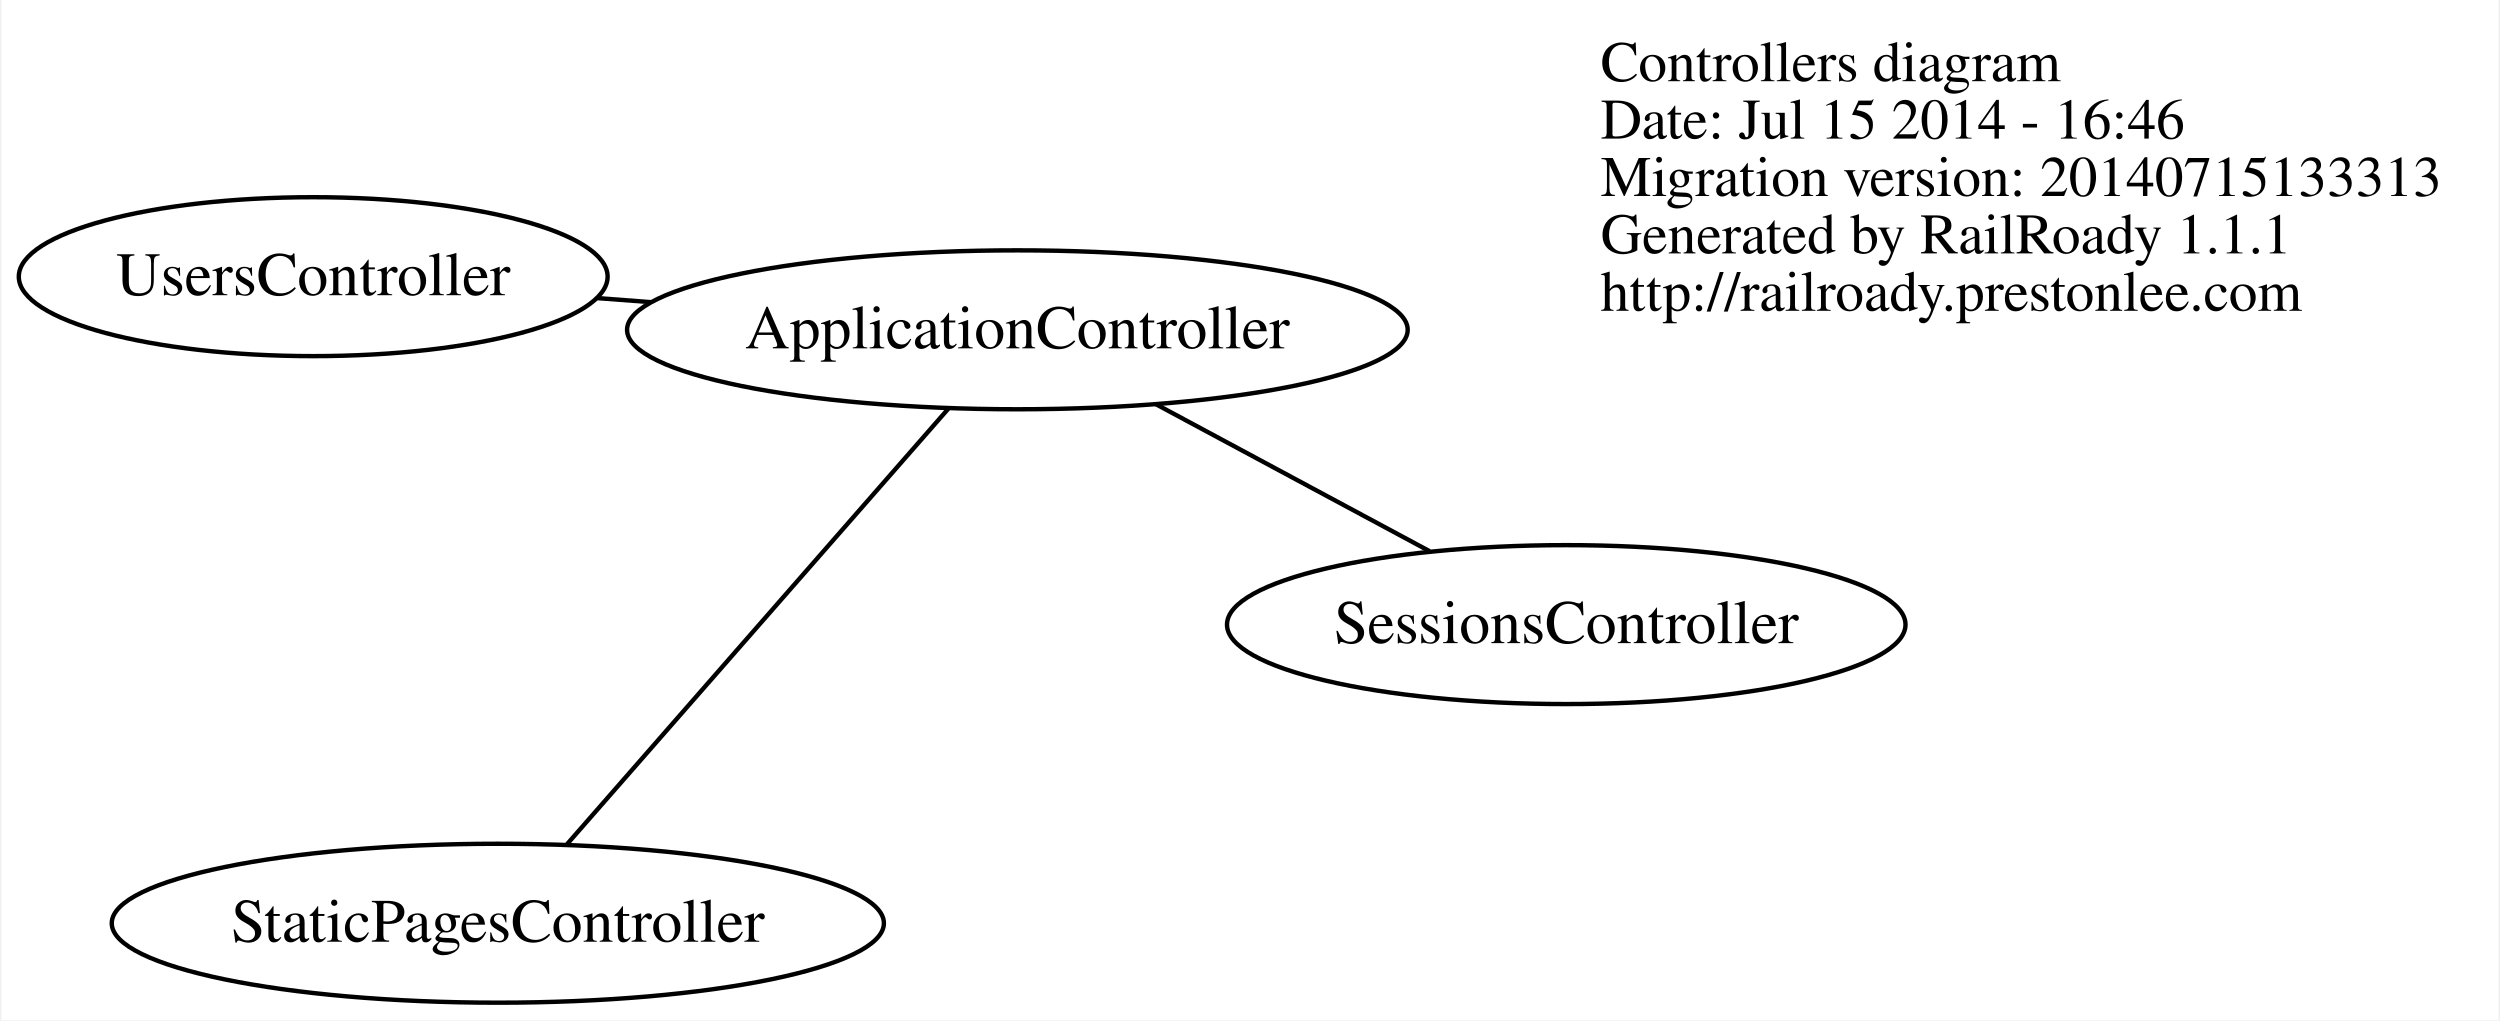
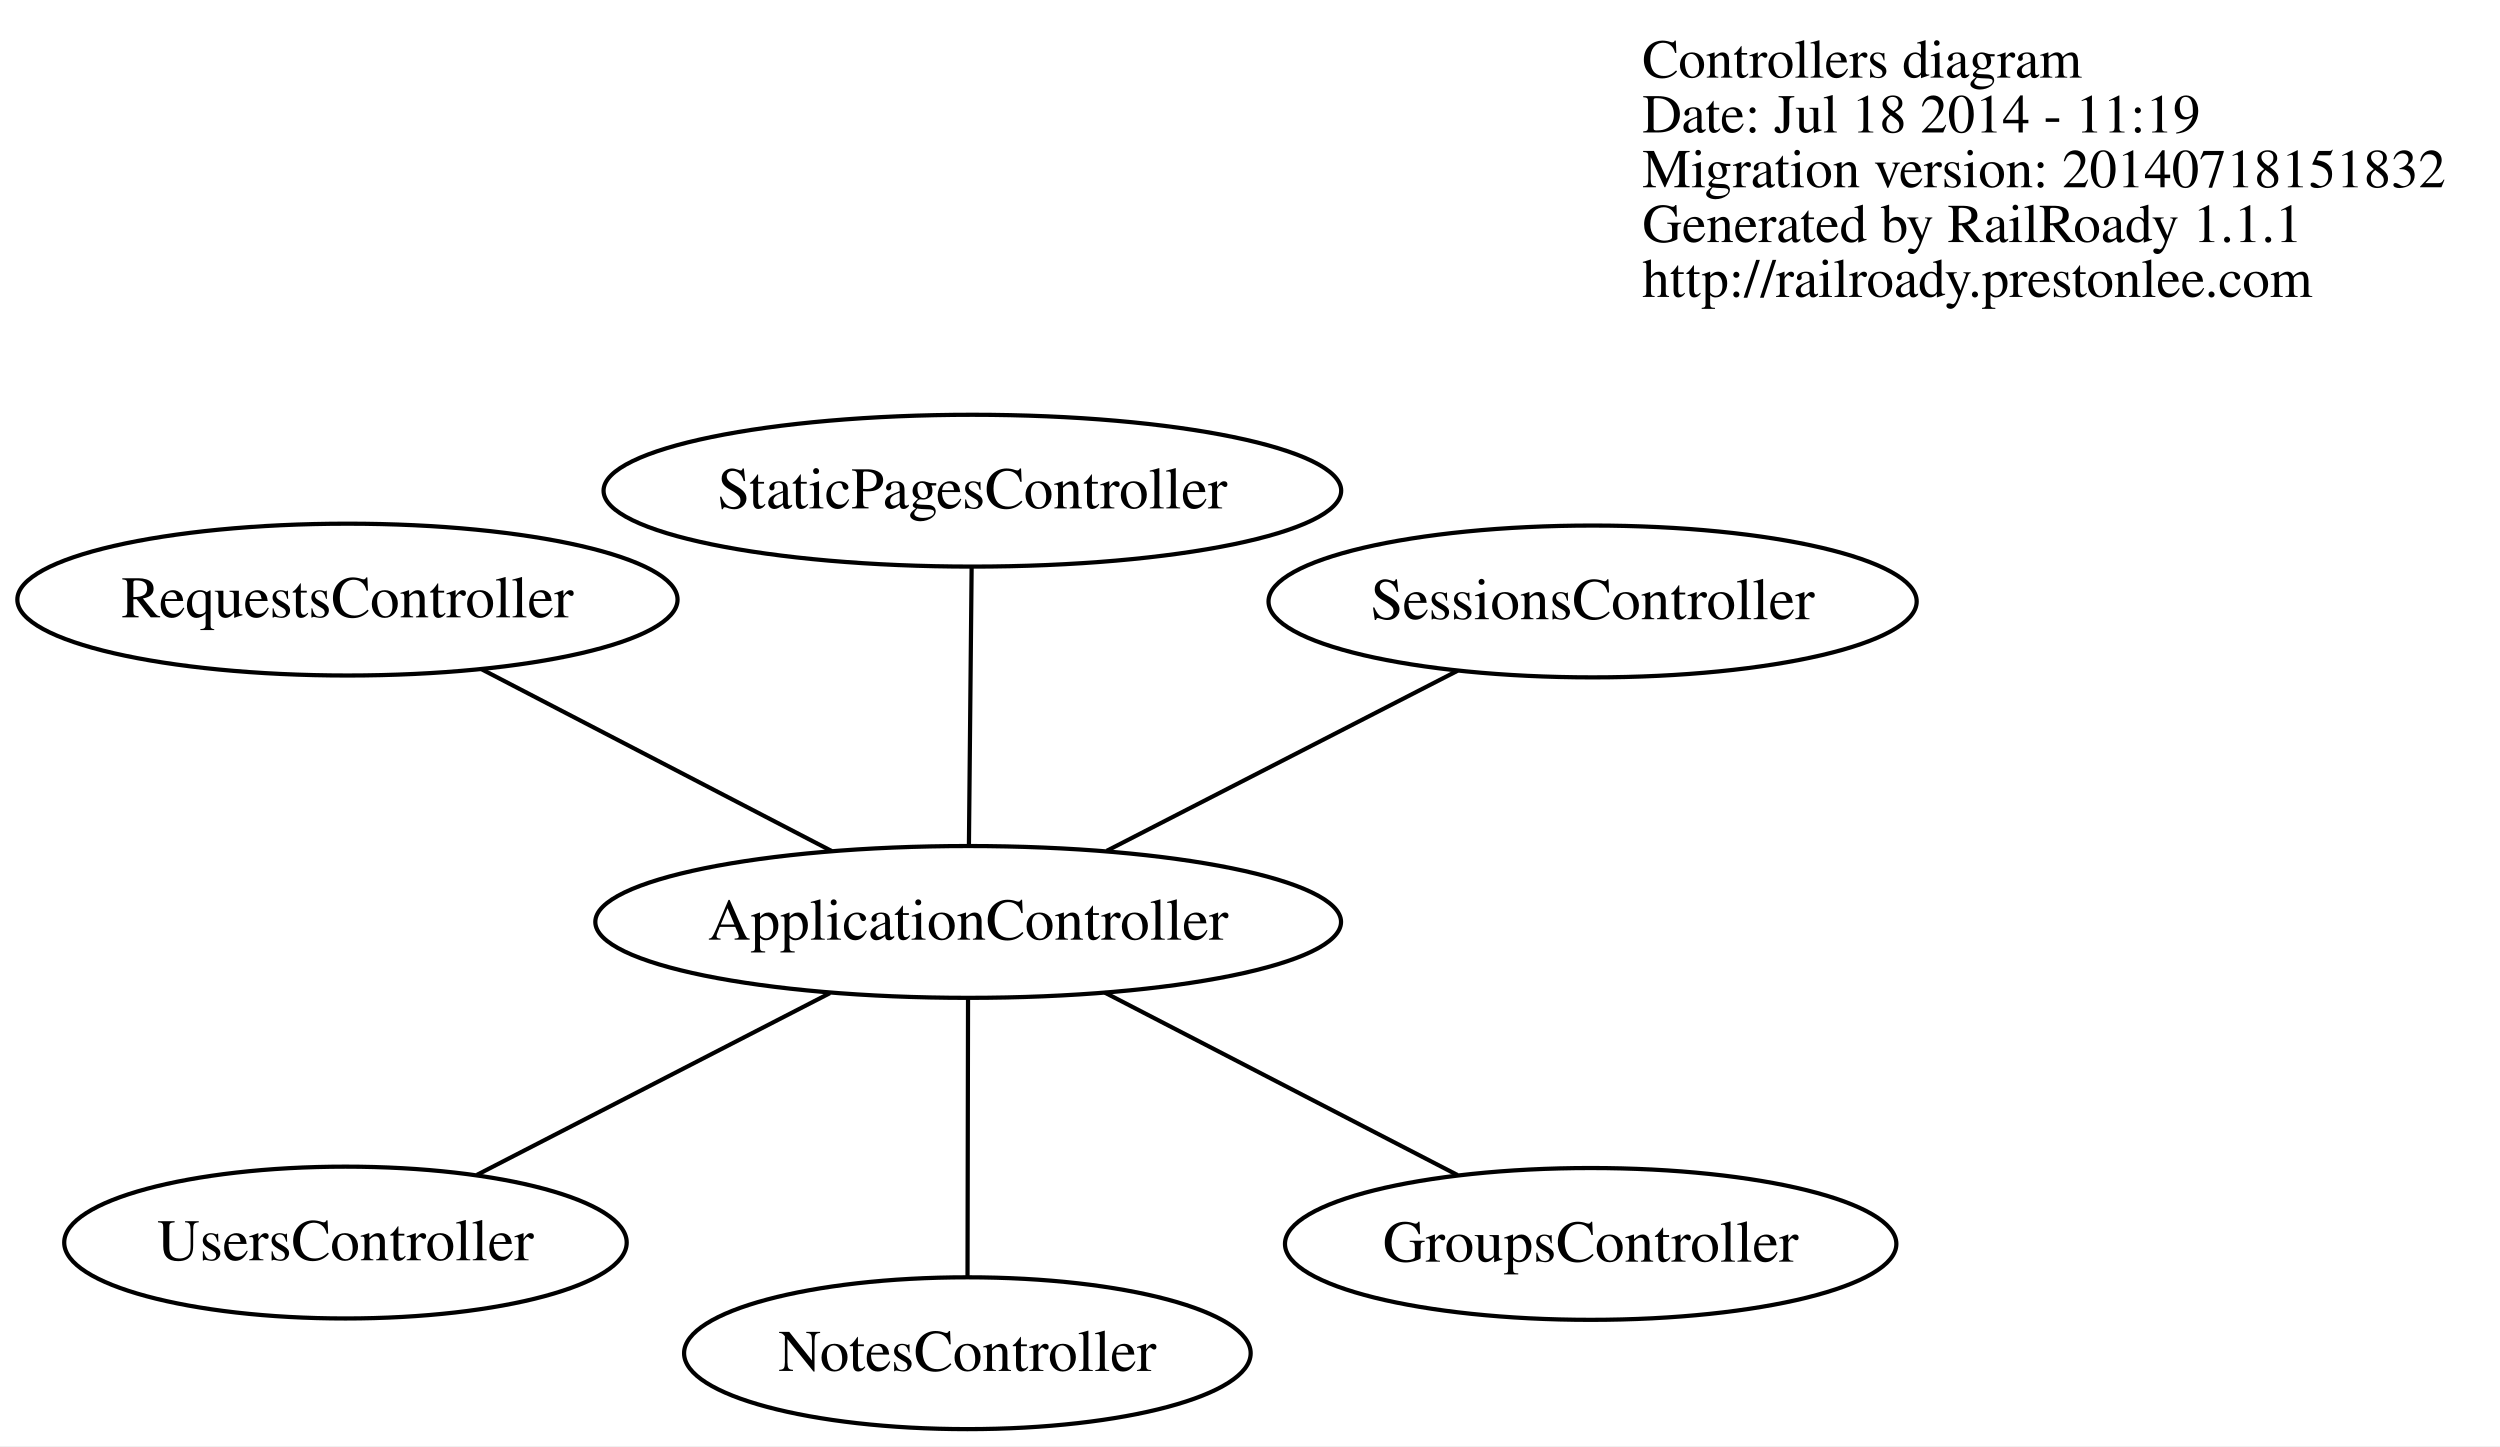
- <svg xmlns="http://www.w3.org/2000/svg" width="566pt" height="231pt" viewBox="0.00 0.00 565.61 231.13">
-   <g id="graph0" class="graph" transform="scale(1 1) rotate(0) translate(228.926 127.5)">
-     <polygon fill="white" stroke="none" points="-228.926,103.635 -228.926,-127.5 336.688,-127.5 336.688,103.635 -228.926,103.635" />
+ <svg xmlns="http://www.w3.org/2000/svg" width="593pt" height="343pt" viewBox="0.00 0.00 592.82 342.88">
+   <g id="graph0" class="graph" transform="scale(1 1) rotate(0) translate(236.132 222.5)">
+     <polygon fill="white" stroke="none" points="-236.132,120.379 -236.132,-222.5 356.688,-222.5 356.688,120.379 -236.132,120.379" />
    <g id="node1" class="node">
-       <text text-anchor="start" x="133.312" y="-109.1" font-family="Times,serif" font-size="13.00">Controllers diagram</text>
-       <text text-anchor="start" x="133.312" y="-96.1" font-family="Times,serif" font-size="13.00">Date: Jul 15 2014 - 16:46</text>
-       <text text-anchor="start" x="133.312" y="-83.1" font-family="Times,serif" font-size="13.00">Migration version: 20140715133313</text>
-       <text text-anchor="start" x="133.312" y="-70.1" font-family="Times,serif" font-size="13.00">Generated by RailRoady 1.1.1</text>
-       <text text-anchor="start" x="133.312" y="-57.1" font-family="Times,serif" font-size="13.00">http://railroady.prestonlee.com</text>
+       <text text-anchor="start" x="153.312" y="-204.1" font-family="Times,serif" font-size="13.00">Controllers diagram</text>
+       <text text-anchor="start" x="153.312" y="-191.1" font-family="Times,serif" font-size="13.00">Date: Jul 18 2014 - 11:19</text>
+       <text text-anchor="start" x="153.312" y="-178.1" font-family="Times,serif" font-size="13.00">Migration version: 20140718151832</text>
+       <text text-anchor="start" x="153.312" y="-165.1" font-family="Times,serif" font-size="13.00">Generated by RailRoady 1.1.1</text>
+       <text text-anchor="start" x="153.312" y="-152.1" font-family="Times,serif" font-size="13.00">http://railroady.prestonlee.com</text>
    </g>
    <g id="node2" class="node">
-       <ellipse fill="none" stroke="black" cx="1.183" cy="-52.789" rx="88.417" ry="18" />
-       <text text-anchor="middle" x="1.183" y="-48.589" font-family="Times,serif" font-size="14.00">ApplicationController</text>
+       <ellipse fill="none" stroke="black" cx="-6.551" cy="-3.89" rx="88.417" ry="18" />
+       <text text-anchor="middle" x="-6.551" y="0.31" font-family="Times,serif" font-size="14.00">ApplicationController</text>
    </g>
    <g id="node3" class="node">
-       <ellipse fill="none" stroke="black" cx="125.519" cy="13.99" rx="76.85" ry="18" />
-       <text text-anchor="middle" x="125.519" y="18.19" font-family="Times,serif" font-size="14.00">SessionsController</text>
+       <ellipse fill="none" stroke="black" cx="141.06" cy="72.463" rx="72.489" ry="18" />
+       <text text-anchor="middle" x="141.06" y="76.663" font-family="Times,serif" font-size="14.00">GroupsController</text>
    </g>
    <g id="edge1" class="edge">
-       <path fill="none" stroke="black" d="M32.558,-35.938C51.55,-25.737 75.672,-12.782 94.584,-2.624" />
+       <path fill="none" stroke="black" d="M25.843,12.866C50.709,25.728 84.847,43.386 109.502,56.139" />
    </g>
    <g id="node4" class="node">
-       <ellipse fill="none" stroke="black" cx="-116.509" cy="81.635" rx="87.457" ry="18" />
-       <text text-anchor="middle" x="-116.509" y="85.835" font-family="Times,serif" font-size="14.00">StaticPagesController</text>
+       <ellipse fill="none" stroke="black" cx="-6.741" cy="98.379" rx="67.177" ry="18" />
+       <text text-anchor="middle" x="-6.741" y="102.579" font-family="Times,serif" font-size="14.00">NotesController</text>
    </g>
    <g id="edge2" class="edge">
-       <path fill="none" stroke="black" d="M-14.445,-34.938C-36.956,-9.228 -78.269,37.959 -100.815,63.711" />
+       <path fill="none" stroke="black" d="M-6.585,14.393C-6.619,33.008 -6.673,61.696 -6.707,80.253" />
    </g>
    <g id="node5" class="node">
-       <ellipse fill="none" stroke="black" cx="-158.33" cy="-64.828" rx="66.692" ry="18" />
-       <text text-anchor="middle" x="-158.33" y="-60.628" font-family="Times,serif" font-size="14.00">UsersController</text>
+       <ellipse fill="none" stroke="black" cx="-153.743" cy="-80.327" rx="78.278" ry="18" />
+       <text text-anchor="middle" x="-153.743" y="-76.127" font-family="Times,serif" font-size="14.00">RequestsController</text>
    </g>
    <g id="edge3" class="edge">
-       <path fill="none" stroke="black" d="M-81.844,-59.055C-85.932,-59.364 -90.008,-59.671 -94.03,-59.975" />
+       <path fill="none" stroke="black" d="M-38.853,-20.665C-63.563,-33.497 -97.457,-51.098 -122.022,-63.854" />
+     </g>
+     <g id="node6" class="node">
+       <ellipse fill="none" stroke="black" cx="141.518" cy="-79.884" rx="76.85" ry="18" />
+       <text text-anchor="middle" x="141.518" y="-75.684" font-family="Times,serif" font-size="14.00">SessionsController</text>
+     </g>
+     <g id="edge4" class="edge">
+       <path fill="none" stroke="black" d="M26.31,-20.756C51.103,-33.48 84.93,-50.841 109.512,-63.457" />
+     </g>
+     <g id="node7" class="node">
+       <ellipse fill="none" stroke="black" cx="-5.555" cy="-106.153" rx="87.457" ry="18" />
+       <text text-anchor="middle" x="-5.555" y="-101.953" font-family="Times,serif" font-size="14.00">StaticPagesController</text>
+     </g>
+     <g id="edge5" class="edge">
+       <path fill="none" stroke="black" d="M-6.373,-22.173C-6.192,-40.787 -5.912,-69.472 -5.732,-88.029" />
+     </g>
+     <g id="node8" class="node">
+       <ellipse fill="none" stroke="black" cx="-154.214" cy="72.138" rx="66.692" ry="18" />
+       <text text-anchor="middle" x="-154.214" y="76.338" font-family="Times,serif" font-size="14.00">UsersController</text>
+     </g>
+     <g id="edge6" class="edge">
+       <path fill="none" stroke="black" d="M-39.322,12.983C-64.302,25.845 -98.477,43.441 -123.051,56.093" />
    </g>
  </g>
</svg>
